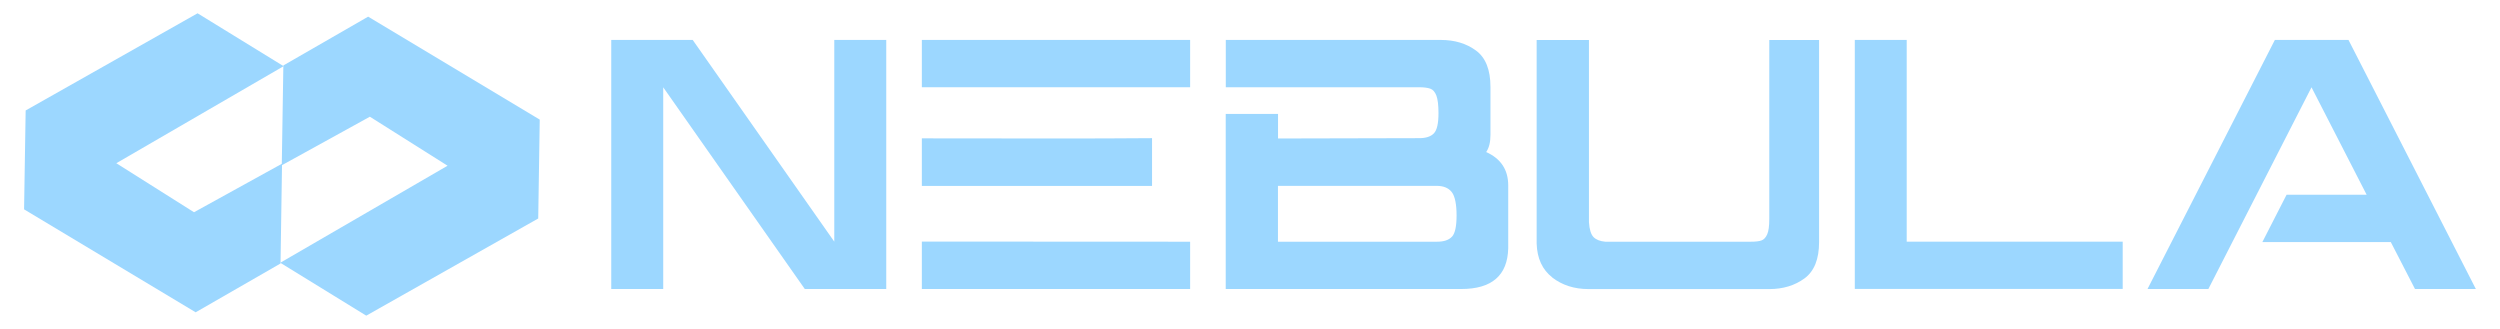
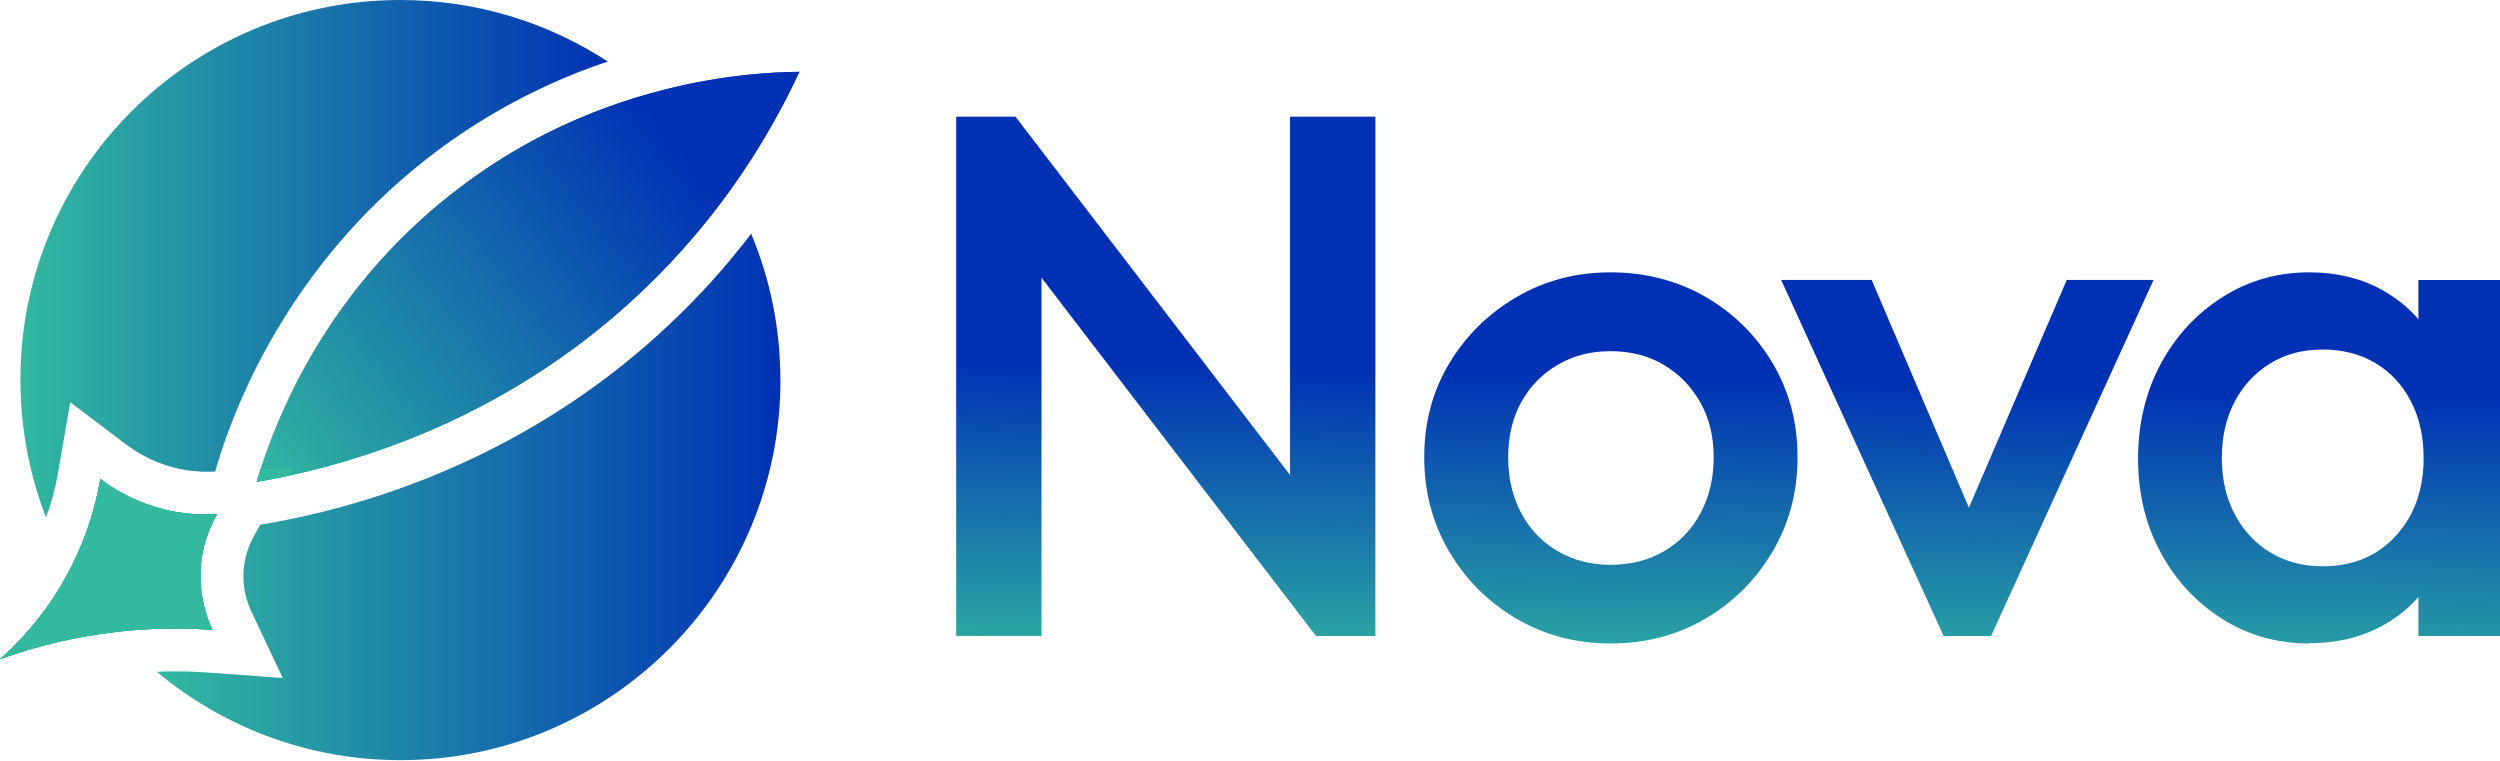
- <svg xmlns="http://www.w3.org/2000/svg" viewBox="60 225 380 50" aria-hidden="true">
-   <g fill="#9cd7ff">
-     <path d="M152.91 231.07h12.38l21.52 30.66v-30.66h7.9v37.86h-12.38l-21.52-30.66v30.66h-7.9v-37.86Z" />
-     <rect x="200.12" y="231.07" width="40.78" height="7.19" />
-     <path d="m220.78 246.05-20.66-.02v7.23h34.99V246c-4.69.04-9.46.05-14.33.05Z" />
-     <polygon points="200.12 261.72 200.12 268.93 240.9 268.93 240.9 261.74 200.12 261.72" />
-     <path d="M254.26 242.32v3.73l21.47-.05c1.01 0 1.75-.24 2.22-.73.47-.49.7-1.51.7-3.06 0-1.23-.11-2.12-.32-2.68-.22-.56-.52-.91-.92-1.05-.4-.14-.97-.22-1.73-.22h-29.36v-7.19h32.66c2.13 0 3.92.54 5.38 1.62 1.46 1.08 2.19 2.92 2.19 5.52v7.3c0 1.12-.22 1.98-.65 2.6 2.24 1.01 3.35 2.7 3.35 5.08v9.57c-.11 4.11-2.49 6.17-7.14 6.17h-35.8v-26.61h7.95Zm26.44 18.66c.47-.5.7-1.59.7-3.24s-.24-2.91-.73-3.54c-.49-.63-1.25-.95-2.3-.95h-24.12v8.49h24.17c1.05 0 1.8-.25 2.27-.76Z" />
-     <path d="M295.95 267.17c-1.51-1.17-2.31-2.89-2.38-5.16v-30.93h7.95v27.69c.07 1.12.31 1.87.7 2.27.4.4.99.63 1.78.7h22.12c.72 0 1.26-.06 1.62-.19.36-.13.65-.43.87-.92.22-.49.32-1.27.32-2.35v-27.2h7.57v30.72c0 2.6-.74 4.43-2.22 5.52-1.48 1.08-3.26 1.62-5.35 1.62h-27.47c-2.16 0-4-.59-5.52-1.76Z" />
-     <path d="M341.92 231.07h7.9v30.66h32.83v7.19h-40.72v-37.86Z" />
-     <path d="M405.78 231.07h11.19l19.36 37.86h-9.25l-3.68-7.14H403.88l3.68-7.19h12.17l-8.38-16.33-15.68 30.66h-9.25l19.36-37.86Z" />
-     <polygon points="103.07 234.95 102.83 250.12 116.22 242.74 128.03 250.19 102.6 264.94 115.67 272.98 141.81 258.21 142.04 243.18 115.96 227.53 103.07 234.95" />
-     <polygon points="102.64 265.05 102.87 249.88 89.49 257.26 77.68 249.81 103.11 235.06 90.03 227.02 63.9 241.79 63.66 256.82 89.74 272.47 102.64 265.05" />
+ <svg xmlns="http://www.w3.org/2000/svg" xmlns:xlink="http://www.w3.org/1999/xlink" id="Layer_2" data-name="Layer 2" viewBox="0 0 274.29 83.4">
+   <defs>
+     <style>
+       .cls-1 {
+         fill: url(#linear-gradient-12);
+       }
+ 
+       .cls-1, .cls-2, .cls-3, .cls-4, .cls-5, .cls-6, .cls-7, .cls-8, .cls-9, .cls-10, .cls-11, .cls-12, .cls-13, .cls-14, .cls-15, .cls-16, .cls-17, .cls-18 {
+         stroke-width: 0px;
+       }
+ 
+       .cls-2 {
+         fill: url(#linear-gradient-17);
+       }
+ 
+       .cls-3 {
+         fill: url(#linear-gradient);
+       }
+ 
+       .cls-4 {
+         fill: url(#linear-gradient-6);
+       }
+ 
+       .cls-5 {
+         fill: url(#linear-gradient-15);
+       }
+ 
+       .cls-6 {
+         fill: url(#linear-gradient-11);
+       }
+ 
+       .cls-7 {
+         fill: url(#linear-gradient-5);
+       }
+ 
+       .cls-8 {
+         fill: url(#linear-gradient-13);
+       }
+ 
+       .cls-9 {
+         fill: url(#linear-gradient-16);
+       }
+ 
+       .cls-10 {
+         fill: url(#linear-gradient-14);
+       }
+ 
+       .cls-11 {
+         fill: url(#linear-gradient-2);
+       }
+ 
+       .cls-12 {
+         fill: url(#linear-gradient-7);
+       }
+ 
+       .cls-13 {
+         fill: url(#linear-gradient-3);
+       }
+ 
+       .cls-14 {
+         fill: url(#linear-gradient-9);
+       }
+ 
+       .cls-15 {
+         fill: url(#linear-gradient-8);
+       }
+ 
+       .cls-16 {
+         fill: url(#linear-gradient-18);
+       }
+ 
+       .cls-17 {
+         fill: url(#linear-gradient-10);
+       }
+ 
+       .cls-18 {
+         fill: url(#linear-gradient-4);
+       }
+     </style>
+     <linearGradient id="linear-gradient" x1="127.06" y1="75.15" x2="127.94" y2="40.06" gradientUnits="userSpaceOnUse">
+       <stop offset="0" stop-color="#32b9a0" />
+       <stop offset="1" stop-color="#0031b4" />
+     </linearGradient>
+     <linearGradient id="linear-gradient-2" x1="176.09" y1="76.38" x2="176.96" y2="41.29" xlink:href="#linear-gradient" />
+     <linearGradient id="linear-gradient-3" x1="214.68" y1="77.34" x2="215.56" y2="42.26" xlink:href="#linear-gradient" />
+     <linearGradient id="linear-gradient-4" x1="253.97" y1="78.33" x2="254.85" y2="43.24" xlink:href="#linear-gradient" />
+     <linearGradient id="linear-gradient-5" x1="2.22" y1="28.4" x2="66.68" y2="28.4" xlink:href="#linear-gradient" />
+     <linearGradient id="linear-gradient-6" x1="17.21" y1="54.52" x2="85.63" y2="54.52" xlink:href="#linear-gradient" />
+     <linearGradient id="linear-gradient-7" x1="35.92" y1="46.9" x2="180.92" y2="-67.22" xlink:href="#linear-gradient" />
+     <linearGradient id="linear-gradient-8" x1="35.33" y1="47.73" x2="80.02" y2="12.56" xlink:href="#linear-gradient" />
+     <linearGradient id="linear-gradient-9" x1="27.72" y1="53.4" x2="74.5" y2="16.58" xlink:href="#linear-gradient" />
+     <linearGradient id="linear-gradient-10" x1="21.26" y1="58.5" x2="23.28" y2="56.91" xlink:href="#linear-gradient" />
+     <linearGradient id="linear-gradient-11" x1="27.15" y1="52.68" x2="74" y2="15.81" xlink:href="#linear-gradient" />
+     <linearGradient id="linear-gradient-12" x1="27.15" y1="52.68" x2="74" y2="15.81" xlink:href="#linear-gradient" />
+     <linearGradient id="linear-gradient-13" x1="27.3" y1="52.86" x2="74.14" y2="15.99" xlink:href="#linear-gradient" />
+     <linearGradient id="linear-gradient-14" x1="32.15" y1="50.24" x2="38.79" y2="45.01" xlink:href="#linear-gradient" />
+     <linearGradient id="linear-gradient-15" x1="27.3" y1="52.86" x2="74.14" y2="15.99" xlink:href="#linear-gradient" />
+     <linearGradient id="linear-gradient-16" x1="27.3" y1="52.86" x2="74.14" y2="15.99" xlink:href="#linear-gradient" />
+     <linearGradient id="linear-gradient-17" x1="32.15" y1="50.24" x2="38.79" y2="45.01" xlink:href="#linear-gradient" />
+     <linearGradient id="linear-gradient-18" x1="27.3" y1="52.86" x2="74.14" y2="15.99" xlink:href="#linear-gradient" />
+   </defs>
+   <g id="Layer_1-2" data-name="Layer 1">
+     <g>
+       <g>
+         <path class="cls-3" d="M104.91,69.78V12.8h6.51l2.85,10.74v46.23h-9.36ZM144.39,69.78l-34.11-44.52,1.14-12.45,34.11,44.52-1.14,12.45ZM144.39,69.78l-2.85-10.01V12.8h9.36v56.98h-6.51Z" />
+         <path class="cls-11" d="M176.7,70.6c-3.8,0-7.24-.91-10.34-2.73-3.09-1.82-5.55-4.27-7.37-7.37-1.82-3.09-2.73-6.54-2.73-10.34s.91-7.22,2.73-10.26c1.82-3.04,4.27-5.47,7.37-7.29,3.09-1.82,6.54-2.73,10.34-2.73s7.33.9,10.42,2.69,5.55,4.22,7.37,7.29c1.82,3.07,2.73,6.5,2.73,10.3s-.91,7.24-2.73,10.34c-1.82,3.09-4.27,5.55-7.37,7.37-3.09,1.82-6.57,2.73-10.42,2.73ZM176.7,61.97c2.23,0,4.19-.5,5.9-1.51,1.71-1,3.04-2.4,3.99-4.19s1.43-3.83,1.43-6.1-.49-4.29-1.47-6.02c-.98-1.74-2.31-3.11-3.99-4.11-1.68-1-3.64-1.51-5.86-1.51s-4.11.5-5.82,1.51c-1.71,1.01-3.04,2.37-3.99,4.11-.95,1.74-1.42,3.74-1.42,6.02s.47,4.31,1.42,6.1,2.28,3.19,3.99,4.19c1.71,1,3.65,1.51,5.82,1.51Z" />
+         <path class="cls-13" d="M213.25,69.78l-17.83-39.07h9.93l13.59,31.83h-5.86l13.68-31.83h9.52l-17.83,39.07h-5.21Z" />
+         <path class="cls-18" d="M253.38,70.6c-3.53,0-6.72-.9-9.56-2.69s-5.1-4.22-6.76-7.29c-1.66-3.06-2.48-6.5-2.48-10.3s.83-7.31,2.48-10.38,3.91-5.51,6.76-7.33c2.85-1.82,6.04-2.73,9.56-2.73,2.98,0,5.63.64,7.94,1.91,2.31,1.28,4.14,3.03,5.5,5.25,1.36,2.23,2.03,4.75,2.03,7.57v11.23c0,2.82-.66,5.35-1.99,7.57-1.33,2.23-3.16,3.98-5.49,5.25-2.33,1.27-4.99,1.91-7.98,1.91ZM254.84,62.13c3.31,0,5.98-1.11,8.02-3.34,2.03-2.22,3.05-5.07,3.05-8.55,0-2.33-.46-4.4-1.38-6.19-.92-1.79-2.21-3.19-3.87-4.19-1.66-1-3.59-1.51-5.82-1.51s-4.08.5-5.74,1.51c-1.66,1-2.96,2.4-3.91,4.19-.95,1.79-1.42,3.85-1.42,6.19s.47,4.39,1.42,6.19c.95,1.79,2.25,3.19,3.91,4.19,1.66,1.01,3.57,1.51,5.74,1.51ZM265.34,69.78v-10.5l1.55-9.52-1.55-9.44v-9.6h8.95v39.07h-8.95Z" />
+       </g>
+       <g>
+         <path class="cls-7" d="M66.68,6.75c-1.13.38-2.24.78-3.33,1.21-5.54,2.2-10.77,5.12-15.53,8.7-14.66,11.02-21.02,25.27-23.5,32.77-.27.81-.48,1.52-.65,2.09l-.07.22h-.06c-.22.01-.48.02-.75.02s-.55-.01-.89-.02c-.02,0-.05,0-.07-.01-1.05-.06-2.1-.24-3.09-.52-1.77-.51-3.4-1.32-4.87-2.42l-6.17-4.66-1.31,7.61c-.29,1.73-.74,3.41-1.34,5.04-1.81-4.68-2.81-9.78-2.81-15.1C2.22,18.66,20.9,0,43.93,0c8.39,0,16.2,2.48,22.75,6.75Z" />
+         <path class="cls-4" d="M85.63,41.69c0,23.03-18.68,41.71-41.69,41.71-10.17,0-19.49-3.64-26.73-9.69.66-.04,1.33-.05,1.99-.05,1.26,0,2.53.05,3.77.14l8.05.59-3.44-7.3c-.46-.95-.98-2.51-.86-4.41.05-.73.18-1.44.4-2.15.19-.6.45-1.2.76-1.75l.68-1.21.41-.07c1.51-.26,2.94-.54,4.38-.86,10.65-2.38,26.27-7.97,40.16-21.11,3.2-3.01,6.18-6.32,8.86-9.83.01-.02.04-.04.04-.06,2.07,4.93,3.21,10.36,3.21,16.05Z" />
+         <g>
+           <path class="cls-12" d="M23.78,56.46c-.21.36-.47.86-.73,1.47-.08.2-.15.4-.24.62-.02.06-.04.11-.06.16-.05.14-.09.27-.14.42-.29.93-.53,2.02-.6,3.26-.04.56-.04,1.11,0,1.62l-7.91,1.35,2.87-9.77c.15.05.31.09.46.14,1.54.44,2.98.62,4.2.69.2.01.39.02.56.02.59.01,1.11.01,1.58-.01Z" />
+           <path class="cls-15" d="M32.1,51.32l-.51.88c-1.28.27-2.44.49-3.42.66.12-.4.26-.86.42-1.37l3.51-.18Z" />
+           <path class="cls-14" d="M23.78,56.46c-.21.36-.47.86-.73,1.47-.08.2-.15.4-.24.62-.02.06-.04.11-.06.16-.05.14-.09.27-.14.42l-1.86.32.88-3.01c.2.01.39.02.56.02.59.01,1.11.01,1.58-.01Z" />
+           <path class="cls-17" d="M23.78,56.46c-.21.36-.47.86-.73,1.47-.08.2-.15.4-.24.62l-1.29.22.68-2.31c.59.01,1.11.01,1.58-.01Z" />
+           <path class="cls-6" d="M87.71,7.87c-1.71,3.65-4.14,8.2-7.63,13.04-.46.64-.94,1.28-1.44,1.93-2.34,3.06-5.11,6.19-8.36,9.26-13.67,12.92-28.86,17.91-37.96,19.95-.25.06-.49.11-.73.15-1.28.27-2.44.49-3.42.66.12-.4.26-.86.42-1.37.06-.19.12-.38.19-.56,2.11-6.39,7.8-19.95,21.87-30.5,4.86-3.66,9.79-6.25,14.43-8.08,2.15-.85,4.24-1.54,6.23-2.09,7.44-2.09,13.52-2.35,16.41-2.38Z" />
+           <path class="cls-1" d="M87.71,7.87c-1.71,3.65-4.14,8.2-7.63,13.04-.46.64-.94,1.28-1.44,1.93-2.34,3.06-5.11,6.19-8.36,9.26-13.67,12.92-28.86,17.91-37.96,19.95-.25.06-.49.11-.73.15-1.28.27-2.44.49-3.42.66.12-.4.26-.86.42-1.37.06-.19.12-.38.19-.56,2.11-6.39,7.8-19.95,21.87-30.5,4.86-3.66,9.79-6.25,14.43-8.08,2.15-.85,4.24-1.54,6.23-2.09,7.44-2.09,13.52-2.35,16.41-2.38Z" />
+           <path class="cls-8" d="M22.02,64.03c.14,2.35.85,4.15,1.29,5.08-2.92-.21-6.41-.25-10.32.19-.09.01-.19.02-.28.04-2.92.34-5.58.87-7.92,1.49-1.77.47-3.37.99-4.79,1.49.93-.82,2.04-1.89,3.2-3.24,1.51-1.75,3.12-3.97,4.52-6.7.05-.09.11-.19.15-.29,1.85-3.67,2.71-7.05,3.14-9.54,1.22.93,3.22,2.21,5.97,3.06.15.05.31.09.46.14,1.54.44,2.98.62,4.2.69.2.01.39.02.56.02.59.01,1.11.01,1.58-.01-.21.36-.47.86-.73,1.47-.08.2-.15.4-.24.62-.02.06-.04.11-.06.16-.05.14-.09.27-.14.42-.29.93-.53,2.02-.6,3.26-.04.56-.04,1.11,0,1.62Z" />
+           <path class="cls-10" d="M32.1,51.32l-.51.88c-1.28.27-2.44.49-3.42.66.12-.4.26-.86.42-1.37l3.51-.18Z" />
+           <path class="cls-5" d="M22.02,64.03c.14,2.35.85,4.15,1.29,5.08-2.92-.21-6.41-.25-10.32.19-.09.01-.19.02-.28.04-2.92.34-5.58.87-7.92,1.49-1.77.47-3.37.99-4.79,1.49.93-.82,2.04-1.89,3.2-3.24,1.51-1.75,3.12-3.97,4.52-6.7.05-.09.11-.19.15-.29,1.85-3.67,2.71-7.05,3.14-9.54,1.22.93,3.22,2.21,5.97,3.06.15.05.31.09.46.14,1.54.44,2.98.62,4.2.69.2.01.39.02.56.02.59.01,1.11.01,1.58-.01-.21.36-.47.86-.73,1.47-.08.2-.15.4-.24.62-.02.06-.04.11-.06.16-.05.14-.09.27-.14.42-.29.93-.53,2.02-.6,3.26-.04.56-.04,1.11,0,1.62Z" />
+           <path class="cls-9" d="M22.02,64.03c.14,2.35.85,4.15,1.29,5.08-2.92-.21-6.41-.25-10.32.19-.09.01-.19.02-.28.04-2.92.34-5.58.87-7.92,1.49-1.77.47-3.37.99-4.79,1.49.93-.82,2.04-1.89,3.2-3.24,1.51-1.75,3.12-3.97,4.52-6.7.05-.09.11-.19.15-.29,1.85-3.67,2.71-7.05,3.14-9.54,1.22.93,3.22,2.21,5.97,3.06.15.05.31.09.46.14,1.54.44,2.98.62,4.2.69.2.01.39.02.56.02.59.01,1.11.01,1.58-.01-.21.36-.47.86-.73,1.47-.08.2-.15.4-.24.62-.02.06-.04.11-.06.16-.05.14-.09.27-.14.42-.29.93-.53,2.02-.6,3.26-.04.56-.04,1.11,0,1.62Z" />
+           <path class="cls-2" d="M32.1,51.32l-.51.88c-1.28.27-2.44.49-3.42.66.12-.4.26-.86.42-1.37l3.51-.18Z" />
+           <path class="cls-16" d="M22.02,64.03c.14,2.35.85,4.15,1.29,5.08-2.92-.21-6.41-.25-10.32.19-.09.01-.19.02-.28.04-2.92.34-5.58.87-7.92,1.49-1.77.47-3.37.99-4.79,1.49.93-.82,2.04-1.89,3.2-3.24,1.51-1.75,3.12-3.97,4.52-6.7.05-.09.11-.19.15-.29,1.85-3.67,2.71-7.05,3.14-9.54,1.22.93,3.22,2.21,5.97,3.06.15.05.31.09.46.14,1.54.44,2.98.62,4.2.69.2.01.39.02.56.02.59.01,1.11.01,1.58-.01-.21.36-.47.86-.73,1.47-.08.2-.15.4-.24.62-.02.06-.04.11-.06.16-.05.14-.09.27-.14.42-.29.93-.53,2.02-.6,3.26-.04.56-.04,1.11,0,1.62Z" />
+         </g>
+       </g>
+     </g>
  </g>
</svg>
